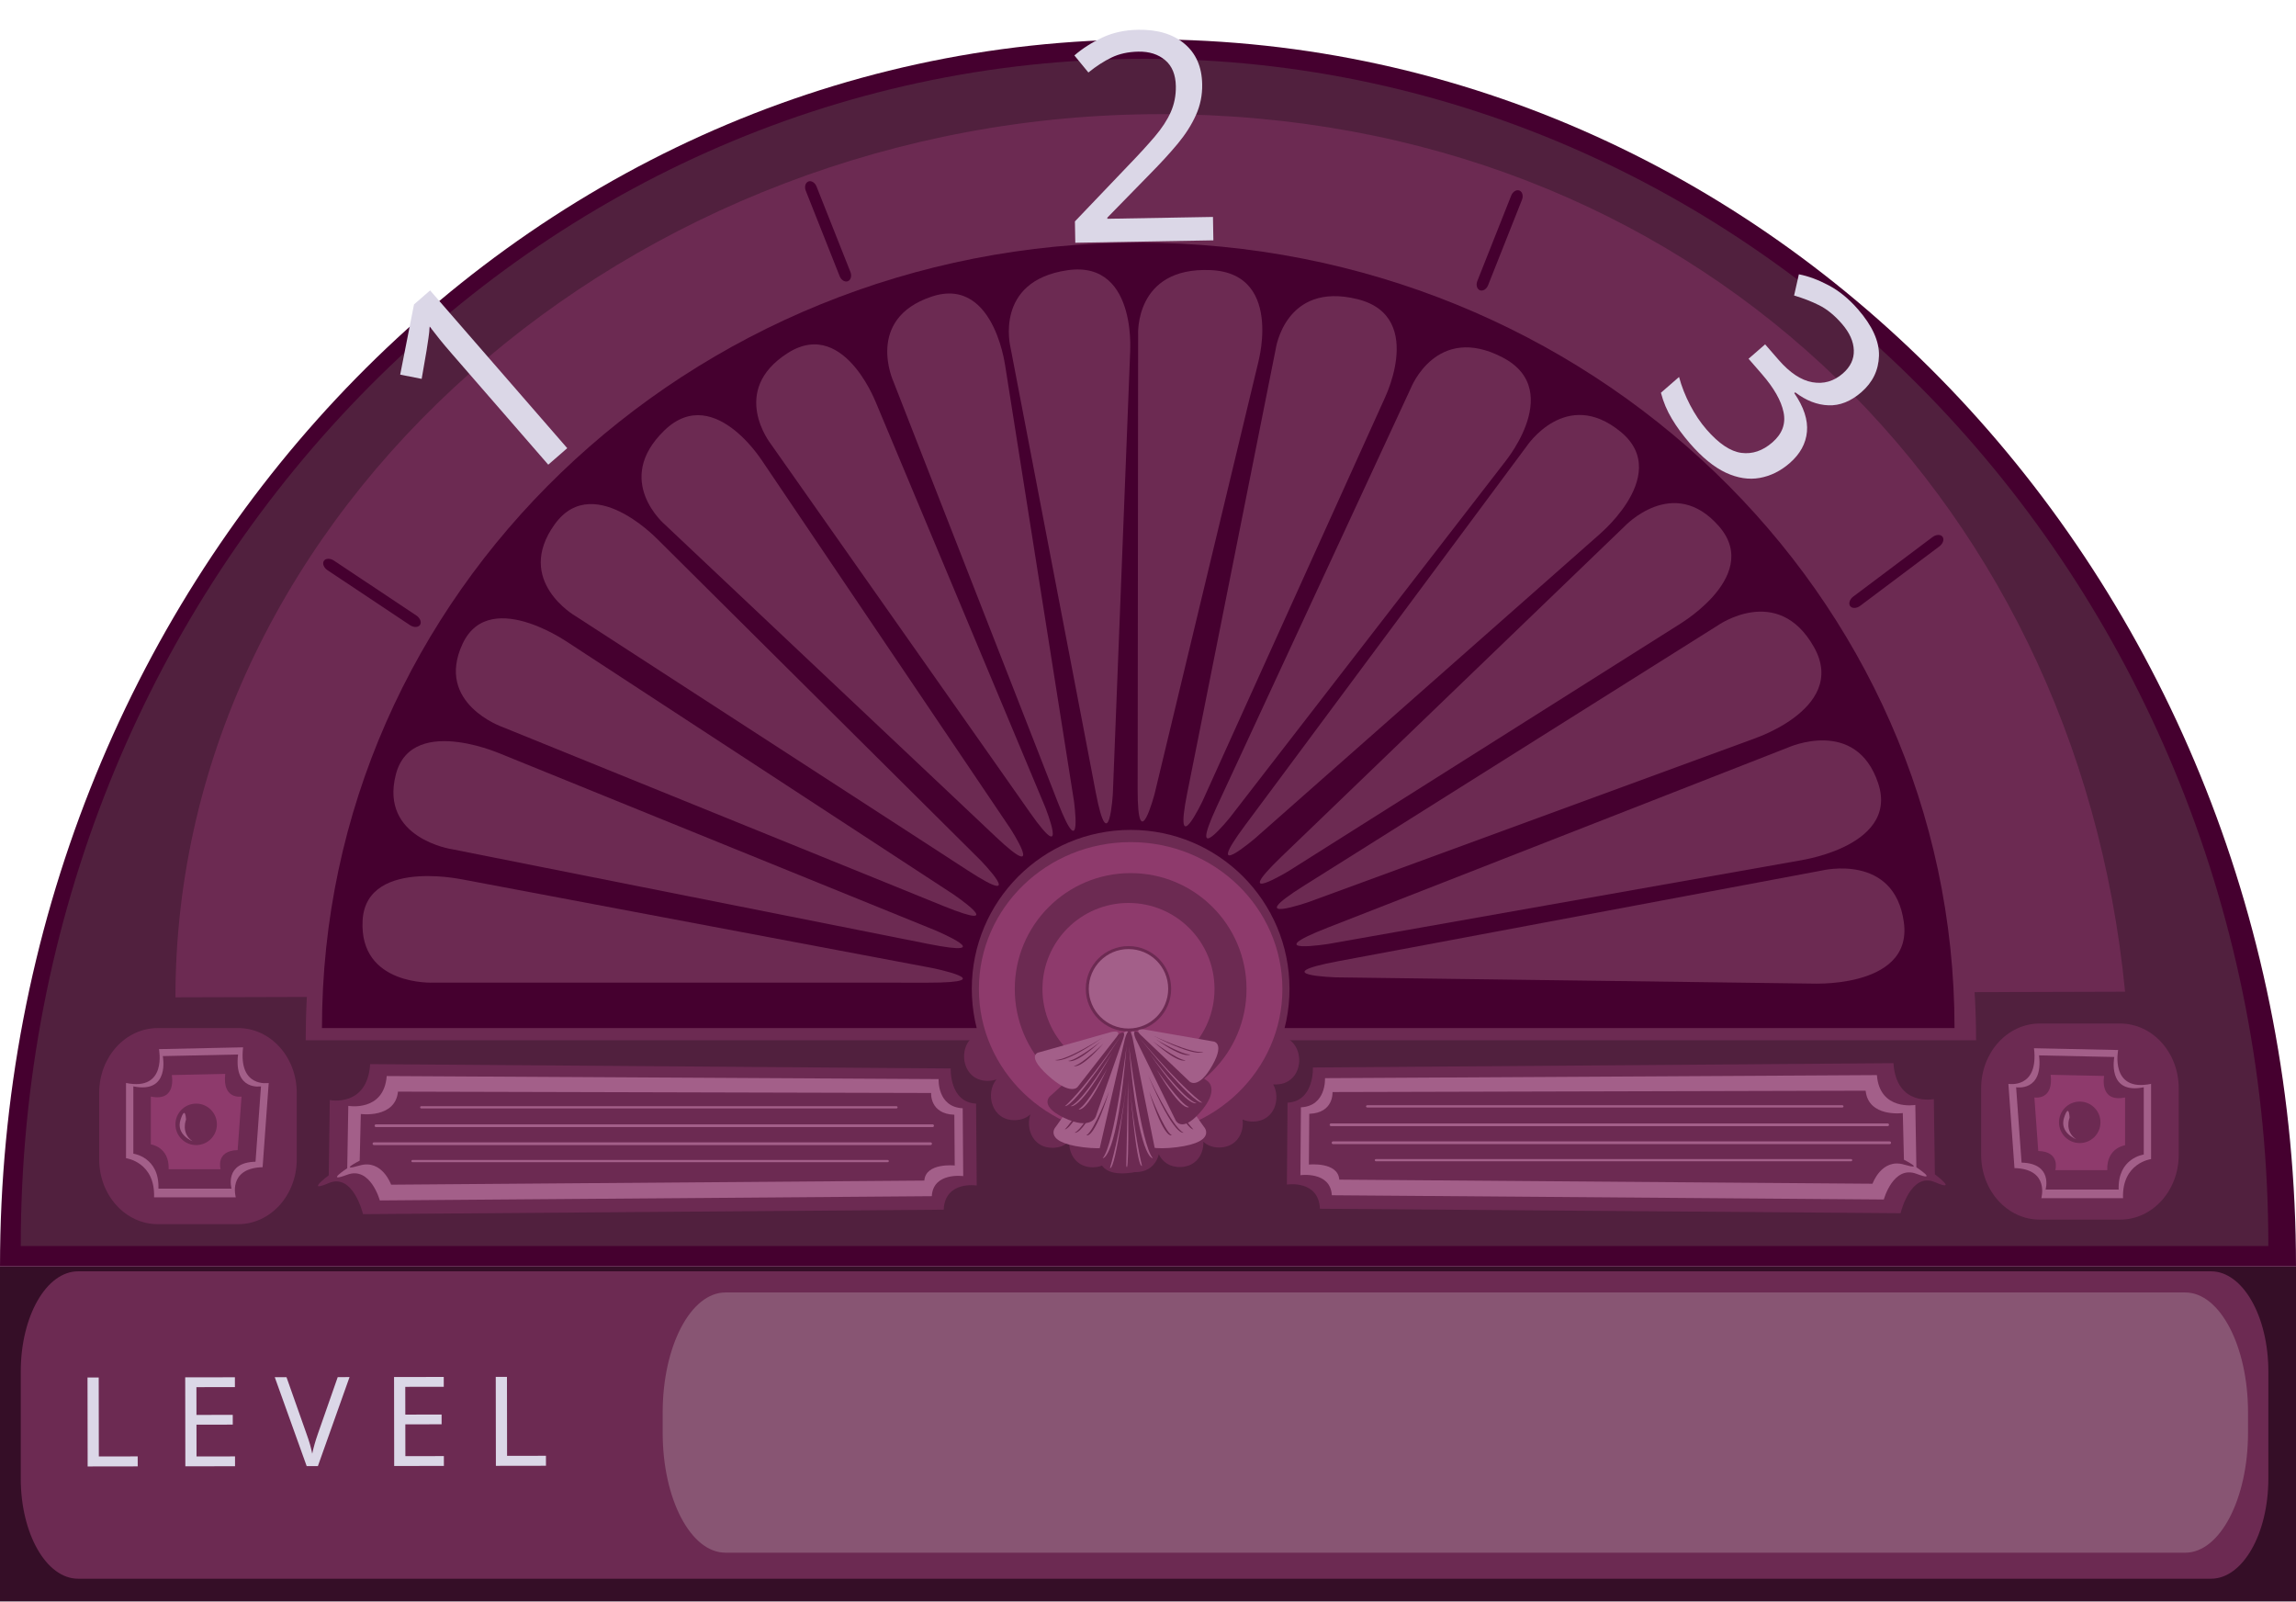
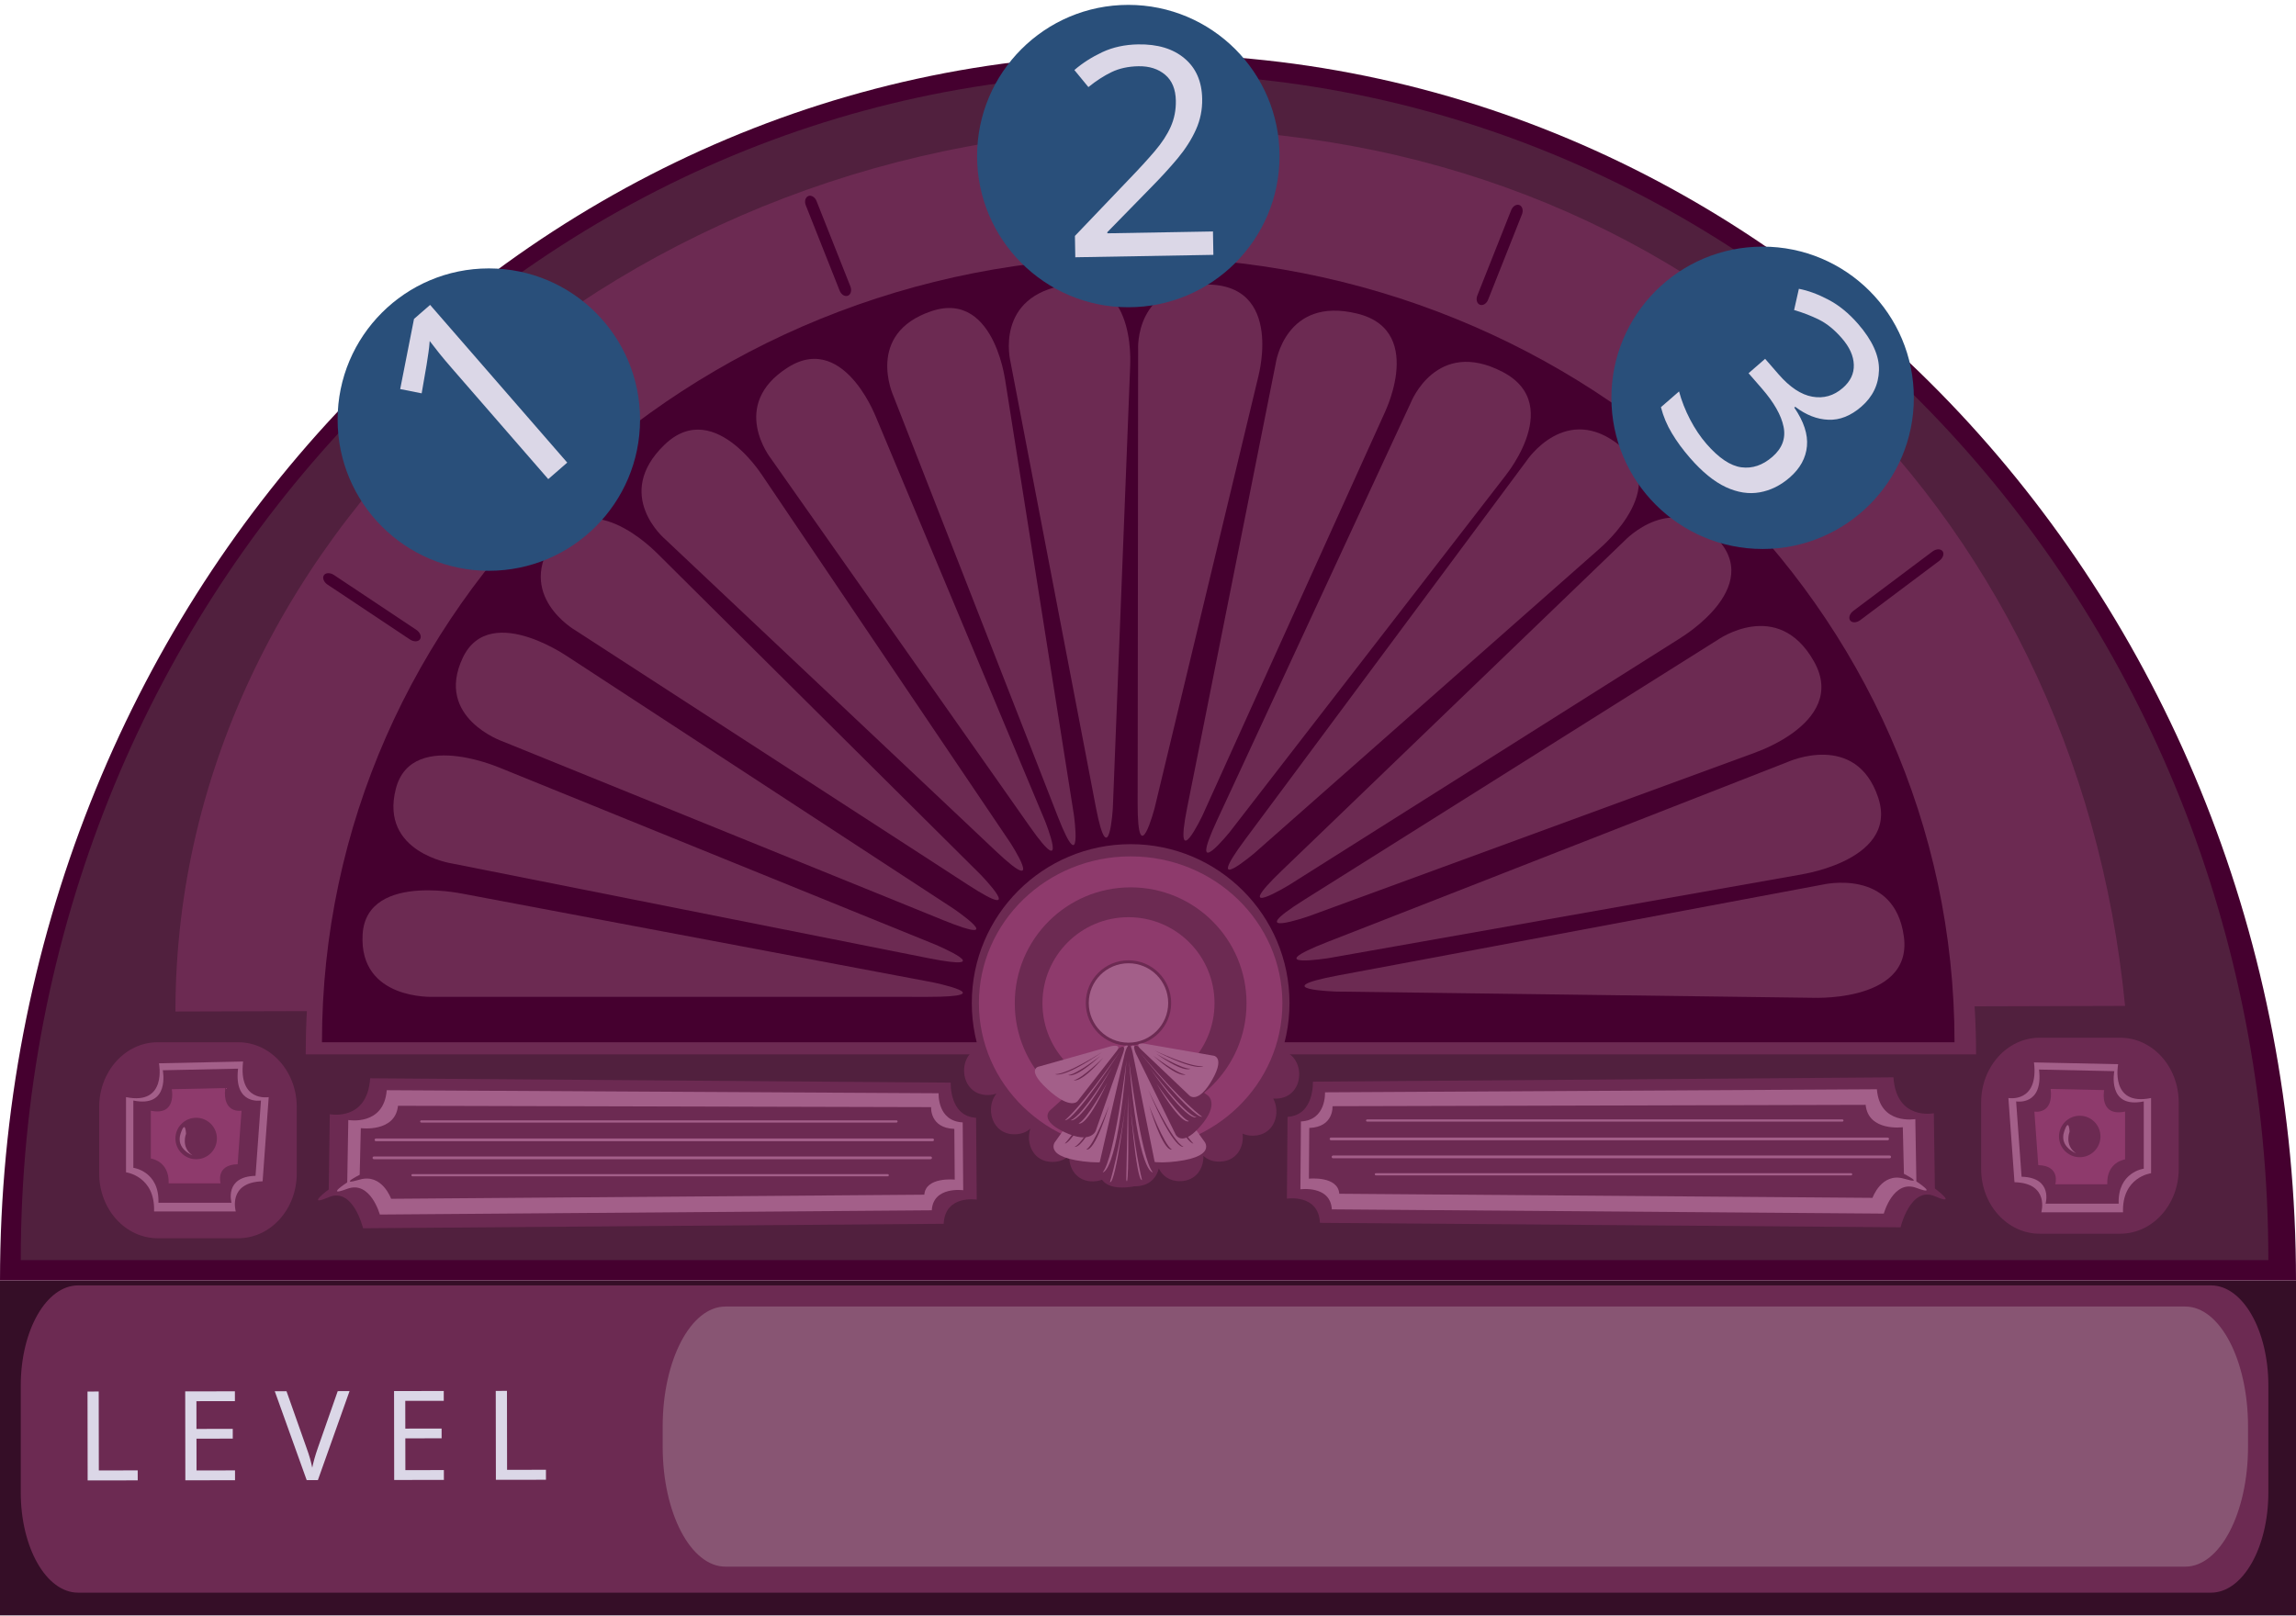
- <svg xmlns="http://www.w3.org/2000/svg" version="1.1" id="Layer_1" x="0px" y="0px" width="470.667px" height="328.23px" viewBox="69.72 7.79 470.667 328.23" enable-background="new 69.72 7.79 470.667 328.23" xml:space="preserve">
+ <svg xmlns="http://www.w3.org/2000/svg" version="1.1" id="Layer_1" x="0px" y="0px" width="470.667px" height="331.228px" viewBox="69.72 4.792 470.667 331.228" enable-background="new 69.72 4.792 470.667 331.228" xml:space="preserve">
  <rect x="69.72" y="267.355" fill="#350E27" width="470.666" height="68.665" />
  <g id="Layer_9">
    <path fill="#45002F" d="M69.721,267.355c0-138.901,105.362-251.502,235.333-251.502s235.333,112.601,235.333,251.502" />
    <path fill="#51203E" d="M73.975,263.171c0-134.388,103.142-243.331,230.373-243.331S534.72,128.783,534.72,263.171" />
  </g>
  <g id="Layer_10">
    <path fill="#6C2A52" d="M105.684,212.195c0-99.968,93.836-181.008,201.935-181.008s187.73,77.024,197.73,179.857" />
  </g>
  <g id="Layer_4">
    <path fill="#6C2A52" d="M132.386,220.99c0-91.495,76.653-165.666,171.209-165.666s171.209,74.171,171.209,165.666" />
    <path fill="#45002F" d="M135.721,218.498c0-88.905,74.918-160.978,167.333-160.978s167.333,72.072,167.333,160.978" />
  </g>
  <g id="Layer_2">
    <path fill="#6C2A52" d="M247.265,209.187h-88.679c0,0-15.272,0.75-14.533-12.75s23.155-7.75,19.953-8.5l96.807,18.25   c0,0,14.78,3.008-0.985,3.008L247.265,209.187z" />
    <path fill="#6C2A52" d="M247.833,198.826l-85.455-16.984c0,0-14.863-2.189-11.52-15.289s23.824-3.167,20.884-4.516l89.731,36.441   c0,0,13.656,5.78-1.536,2.761L247.833,198.826z" />
    <path fill="#6C2A52" d="M251.841,188.898l-79.113-32.1c0,0-13.907-4.833-8.172-17.075s23.571,1.2,20.996-0.654l79.503,51.953   c0,0,12.055,8.137-2.01,2.43L251.841,188.898z" />
    <path fill="#6C2A52" d="M258.182,179.746l-70.518-45.707c0,0-12.576-7.207-4.23-18.795c8.345-11.588,22.867,5.063,20.751,2.748   l66.495,66.077c0,0,10.025,10.284-2.512,2.159L258.182,179.746z" />
    <path fill="#6C2A52" d="M265.465,171.377l-59.398-56.028c0,0-10.794-9.051-0.144-19.35c10.65-10.299,21.339,8.449,19.758,5.828   l51.115,75.717c0,0,7.637,11.736-2.922,1.776L265.465,171.377z" />
    <path fill="#6C2A52" d="M274.246,164.911l-46.509-66.125c0,0-8.663-10.929,3.478-18.645c12.141-7.716,18.891,12.52,17.865,9.673   l34.884,83.362c0,0,5.133,12.863-3.135,1.107L274.246,164.911z" />
    <path fill="#6C2A52" d="M282.374,161.478L252.84,85.923c0,0-5.83-12.722,7.799-17.323c13.629-4.602,15.394,16.725,15.071,13.706   l14.149,89.553c0,0,1.941,13.758-3.31,0.326L282.374,161.478z" />
    <path fill="#6C2A52" d="M292.176,158.85l-15.311-79.867c0,0-3.47-13.595,11.662-15.806s12.612,19.203,12.892,16.159l-3.57,91.076   c0,0-0.791,13.952-3.513-0.247L292.176,158.85z" />
    <path fill="#6C2A52" d="M302.949,157.94l0.082-81.456c0,0-0.86-14.029,14.873-13.335s9.011,21.278,9.888,18.338l-21.36,88.902   c0,0-3.519,13.573-3.504-0.909L302.949,157.94z" />
    <path fill="#6C2A52" d="M315.336,159.124l15.892-79.769c0,0,1.906-13.904,16.729-10.259c14.823,3.644,4.436,22.539,5.841,19.824   l-37.566,83.054c0,0-5.98,12.631-3.155-1.55L315.336,159.124z" />
    <path fill="#6C2A52" d="M324.127,162.402l34.828-75.111c0,0,5.23-13.292,18.774-6.251s-1.152,23.295,0.874,20.939l-56.723,73.324   c0,0-8.887,11.089-2.695-2.264L324.127,162.402z" />
    <path fill="#6C2A52" d="M332.125,167.3l50.539-68.034c0,0,8.057-12.198,19.281-2.98s-6.511,22.73-4.04,20.754l-70.914,62.577   c0,0-11.017,9.412-2.033-2.683L332.125,167.3z" />
    <path fill="#6C2A52" d="M341.193,174.927l61.521-59.228c0,0,10.048-10.769,19.394-0.035c9.347,10.735-10.404,21.344-7.634,19.774   l-80.489,50.813c0,0-12.45,7.59-1.513-2.94L341.193,174.927z" />
    <path fill="#6C2A52" d="M347.612,182.67l74.21-46.674c0,0,12.334-8.748,19.749,4.413s-14.765,19.52-11.639,18.544l-91.872,33.686   c0,0-14.158,4.934-0.965-3.364L347.612,182.67z" />
    <path fill="#6C2A52" d="M353.652,193.318l82.606-32.32c0,0,13.936-6.309,18.478,7.328s-18.567,16.113-15.293,15.689l-97.249,17.212   c0,0-14.933,2.409-0.247-3.337L353.652,193.318z" />
    <path fill="#6C2A52" d="M356.409,202.483l86.861-16.291c0,0,14.812-3.589,16.735,10.654c1.922,14.244-21.161,12.353-17.878,12.548   l-98.4-1.288c0,0-15.066-0.428,0.376-3.324L356.409,202.483z" />
  </g>
  <g id="Layer_11">
    <circle fill="#6C2A52" cx="301.496" cy="210.445" r="32.564" />
    <path fill="#6C2A52" d="M331.109,220.059c-4.36,0.093-5.669,4.692-4.07,7.62c-0.194-0.016-0.395-0.023-0.602-0.018   c-3.5,0.075-5.033,3.056-4.675,5.743c-0.631-0.286-1.367-0.446-2.213-0.428c-3.262,0.07-4.816,2.663-4.723,5.191   c-0.812-0.746-1.932-1.214-3.36-1.183c-2.589,0.055-4.102,1.702-4.57,3.642c-0.729-1.525-2.205-2.664-4.41-2.617   c-2.044,0.044-3.416,1.079-4.134,2.467c-0.55-1.919-2.132-3.5-4.722-3.445c-1.436,0.031-2.54,0.553-3.32,1.341   c0.142-2.64-1.523-5.405-4.934-5.332c-1.338,0.029-2.385,0.486-3.153,1.185c1.026-2.964-0.553-6.941-4.637-6.853   c-0.631,0.013-1.196,0.124-1.7,0.308c2.358-2.863,1.029-8.462-3.806-8.359c-6.447,0.138-6.233,10.136,0.214,9.998   c0.631-0.013,1.196-0.124,1.7-0.308c-2.358,2.863-1.03,8.462,3.806,8.359c1.338-0.029,2.385-0.486,3.153-1.185   c-1.026,2.964,0.553,6.941,4.637,6.853c1.436-0.031,2.54-0.553,3.32-1.341c-0.142,2.64,1.523,5.405,4.934,5.332   c2.044-0.044,3.416-1.079,4.134-2.467c0.55,1.919,2.132,3.5,4.722,3.445c2.589-0.055,4.102-1.702,4.57-3.642   c0.729,1.525,2.205,2.664,4.41,2.617c3.262-0.07,4.816-2.663,4.723-5.19c0.812,0.746,1.932,1.214,3.36,1.183   c3.5-0.075,5.033-3.056,4.675-5.743c0.631,0.286,1.367,0.446,2.213,0.428c4.36-0.093,5.669-4.692,4.07-7.62   c0.194,0.016,0.395,0.023,0.602,0.018C337.771,229.919,337.556,219.921,331.109,220.059z" />
  </g>
  <g id="Layer_3">
    <ellipse fill="#8E3A6C" cx="301.496" cy="210.492" rx="31.106" ry="30.107" />
    <circle fill="#6C2A52" cx="301.496" cy="210.492" r="23.754" />
    <circle fill="#8E3A6C" cx="301.053" cy="210.492" r="17.636" />
    <circle fill="#6C2A52" cx="301.053" cy="210.445" r="8.75" />
    <circle fill="#A35F89" cx="301.053" cy="210.445" r="8.141" />
  </g>
  <g id="Layer_5">
    <path fill="#A35F89" d="M301.163,223.066l-0.599,17.32c0,0-0.012,3.634-8.809,2.537c-9.063-1.13-5.139-4.706-5.673-4.098   l13.123-18.477c0,0,2.155-2.816,2.048,0.264L301.163,223.066z" />
    <path fill="#6C2A52" d="M299.255,222.679l-4.899,13.931c0,0-0.952,2.947-6.557,0.259c-5.774-2.768-2.218-4.868-2.734-4.484   l13.585-12.311c0,0,2.174-1.844,1.303,0.632L299.255,222.679z" />
    <path fill="#A35F89" d="M297.616,221.598l-6.993,8.968c0,0-1.4,1.931-6.17-2.448c-4.914-4.511-1.228-4.723-1.776-4.63l14.826-4.182   c0,0,2.351-0.57,1.107,1.024L297.616,221.598z" />
    <path fill="#A35F89" d="M301.502,223.066l0.599,17.32c0,0,0.012,3.634,8.809,2.537c9.063-1.13,5.139-4.706,5.673-4.098   l-13.123-18.477c0,0-2.155-2.816-2.048,0.264L301.502,223.066z" />
    <path fill="#6C2A52" d="M302.492,223.543l4.047,20.079c0,0,0.935,4.191-6.012,4.636c-7.157,0.458-5.251-5.397-5.497-4.593   l5.273-22.873c0,0,0.9-3.664,1.62-0.094L302.492,223.543z" />
    <path fill="#6C2A52" d="M305.221,220.867l12.064,8.516c0,0,2.575,1.72-1.571,6.422c-4.271,4.844-5.307,0.831-5.08,1.435   l-8.091-16.492c0,0-1.174-2.605,0.971-1.091L305.221,220.867z" />
    <path fill="#A35F89" d="M304.84,221.132l8.717,8.306c0,0,1.785,1.801,4.66-3.253c2.962-5.206-0.312-4.973,0.193-4.945   l-14.141-2.463c0,0-2.215-0.296-0.665,1.181L304.84,221.132z" />
    <path fill="#A35F89" d="M299.489,220.103c0,0-9.362,14.385-11.464,14.405C288.025,234.508,291.427,231.791,299.489,220.103z" />
    <path fill="#A35F89" d="M289.219,234.475c0,0,1.75,1.213,8.5-10.935C297.719,223.539,291.728,233.627,289.219,234.475" />
    <path fill="#A35F89" d="M303.362,220.564c0,0,10.718,13.405,12.812,13.22C316.174,233.784,312.525,231.411,303.362,220.564z" />
    <path fill="#A35F89" d="M314.982,233.867c0,0-1.624,1.377-9.524-10.056C305.458,223.811,312.405,233.267,314.982,233.867" />
    <path fill="#A35F89" d="M306.806,226.965c0,0,4.956,7.285,6.635,7.694C313.441,234.659,312.23,236.067,306.806,226.965z" />
    <path fill="#A35F89" d="M300.654,222.251c0,0-2.474,20.167-4.891,22.917C295.763,245.168,298.711,245.668,300.654,222.251z" />
    <path fill="#A35F89" d="M301.15,222.251c0,0,2.474,20.167,4.891,22.917C306.042,245.168,303.092,245.668,301.15,222.251z" />
    <path fill="#A35F89" d="M300.686,229.824c0,0-2.205,17.683-3.429,17.373C297.258,247.196,299.406,240.056,300.686,229.824z" />
    <path fill="#A35F89" d="M303.825,246.759c0,0-1.795-7.237-2.57-17.52C301.256,229.239,302.588,247.009,303.825,246.759" />
    <path fill="#A35F89" d="M300.957,229.236l-0.358,17.414C300.599,246.65,301.213,251.05,300.957,229.236z" />
    <path fill="#6C2A52" d="M286.023,225.045c0,0,1.562,1.066,9.662-4.542C295.685,220.503,288.582,225.079,286.023,225.045" />
    <path fill="#6C2A52" d="M295.28,221.309c0,0-4.896,3.838-6.56,3.911C288.719,225.22,289.923,226.182,295.28,221.309z" />
    <path fill="#6C2A52" d="M295.92,221.643c0,0-4.428,4.369-6.073,4.632C289.848,226.275,291.154,227.093,295.92,221.643z" />
    <path fill="#6C2A52" d="M316.387,223.395c0,0-1.415,1.254-10.156-3.292C306.23,220.103,313.853,223.75,316.387,223.395" />
    <path fill="#6C2A52" d="M306.734,220.852c0,0,5.339,3.192,6.999,3.056C313.733,223.908,312.659,225.013,306.734,220.852z" />
    <path fill="#6C2A52" d="M306.14,221.264c0,0,4.942,3.778,6.607,3.832C312.747,225.096,311.555,226.072,306.14,221.264z" />
    <path fill="#6C2A52" d="M297.832,223.723c0,0-7.752,15.313-9.839,15.56C287.992,239.283,291.081,236.214,297.832,223.723z" />
    <path fill="#6C2A52" d="M290.025,239.931c0,0,1.871,1.016,7.268-11.79C297.293,228.141,292.427,238.817,290.025,239.931" />
    <path fill="#6C2A52" d="M297.094,231.433c0,0-3.123,8.239-4.66,9.028C292.433,240.461,293.939,241.548,297.094,231.433z" />
    <path fill="#6C2A52" d="M304.525,223.723c0,0,7.752,15.313,9.839,15.56C314.363,239.283,311.275,236.214,304.525,223.723z" />
    <path fill="#6C2A52" d="M312.331,239.931c0,0-1.871,1.016-7.268-11.79C305.062,228.141,309.928,238.817,312.331,239.931" />
    <path fill="#6C2A52" d="M305.263,231.433c0,0,3.123,8.239,4.66,9.028C309.922,240.461,308.418,241.548,305.263,231.433z" />
    <path fill="#A35F89" d="M296.685,226.809c0,0-4.223,7.733-5.854,8.304C290.831,235.113,292.173,236.396,296.685,226.809z" />
  </g>
  <g id="Layer_6">
    <path fill="#6C2A52" d="M263.169,255.72l-119.023,0.916c0,0-2.039-8.502-7.023-6.371c-4.984,2.13-0.012-1.593-0.012-1.593   l0.215-15.421c0,0,7.679,1.564,8.277-7.367l119.01,0.89c0,0-0.325,6.904,5.2,7.212l0.129,16.78   C269.943,250.764,263.457,249.717,263.169,255.72z" />
    <path fill="#A35F89" d="M260.732,252.955l-113.15,0.87c0,0-1.93-7.046-6.67-5.275s-0.01-1.321-0.01-1.321l0.219-12.784   c0,0,7.299,1.289,7.875-6.115l113.136,0.626c0,0-0.316,5.723,4.936,5.974l0.107,13.91   C267.176,248.841,261.01,247.979,260.732,252.955z" />
    <path fill="#6C2A52" d="M259.202,249.754l-109.305,0.841c0,0-1.853-5.266-6.435-3.934s-0.008-0.988-0.008-0.988l0.233-9.561   c0,0,7.048,0.952,7.618-4.587l109.29,0.278c0,0-0.315,4.281,4.759,4.459l0.08,10.403   C265.433,246.666,259.48,246.032,259.202,249.754z" />
    <path fill="#A35F89" d="M260.763,242.198c0-0.156-0.126-0.282-0.282-0.282H146.378c-0.156,0-0.282,0.126-0.282,0.282l0,0   c0,0.156,0.126,0.282,0.282,0.282H260.48C260.635,242.48,260.763,242.354,260.763,242.198L260.763,242.198z" />
    <path fill="#A35F89" d="M261.18,238.512c0-0.156-0.126-0.282-0.282-0.282H146.794c-0.156,0-0.282,0.126-0.282,0.282l0,0   c0,0.156,0.126,0.282,0.282,0.282h114.102C261.052,238.795,261.18,238.668,261.18,238.512L261.18,238.512z" />
    <path fill="#A35F89" d="M253.72,234.738c0-0.126-0.108-0.227-0.241-0.227h-97.392c-0.133,0-0.241,0.102-0.241,0.227l0,0   c0,0.126,0.108,0.227,0.241,0.227h97.392C253.612,234.965,253.72,234.863,253.72,234.738L253.72,234.738z" />
    <path fill="#A35F89" d="M251.926,245.762c0-0.126-0.108-0.227-0.241-0.227h-97.392c-0.133,0-0.241,0.102-0.241,0.227l0,0   c0,0.126,0.108,0.227,0.241,0.227h97.392C251.819,245.989,251.926,245.887,251.926,245.762L251.926,245.762z" />
    <path fill="#6C2A52" d="M340.301,255.527l119.023,0.916c0,0,2.039-8.502,7.023-6.371c4.984,2.13,0.012-1.593,0.012-1.593   l-0.215-15.421c0,0-7.679,1.564-8.277-7.367l-119.01,0.89c0,0,0.325,6.904-5.2,7.212l-0.129,16.78   C333.529,250.572,340.013,249.525,340.301,255.527z" />
    <path fill="#A35F89" d="M342.738,252.763l113.15,0.87c0,0,1.931-7.046,6.67-5.275s0.01-1.321,0.01-1.321l-0.219-12.784   c0,0-7.299,1.289-7.875-6.115l-113.136,0.626c0,0,0.316,5.723-4.936,5.974l-0.107,13.91   C336.295,248.649,342.461,247.787,342.738,252.763z" />
    <path fill="#6C2A52" d="M344.268,249.562l109.305,0.841c0,0,1.853-5.266,6.435-3.934s0.008-0.988,0.008-0.988l-0.233-9.561   c0,0-7.048,0.952-7.618-4.587l-109.29,0.278c0,0,0.315,4.281-4.759,4.459l-0.08,10.403   C338.038,246.474,343.991,245.84,344.268,249.562z" />
    <path fill="#A35F89" d="M342.708,242.005c0-0.156,0.126-0.282,0.282-0.282h114.102c0.156,0,0.282,0.126,0.282,0.282l0,0   c0,0.156-0.126,0.282-0.282,0.282H342.991C342.834,242.288,342.708,242.161,342.708,242.005L342.708,242.005z" />
    <path fill="#A35F89" d="M342.292,238.32c0-0.156,0.126-0.282,0.282-0.282h114.102c0.156,0,0.282,0.126,0.282,0.282l0,0   c0,0.156-0.126,0.282-0.282,0.282H342.574C342.418,238.602,342.292,238.476,342.292,238.32L342.292,238.32z" />
    <path fill="#A35F89" d="M349.75,234.545c0-0.126,0.108-0.227,0.241-0.227h97.392c0.133,0,0.241,0.102,0.241,0.227l0,0   c0,0.126-0.108,0.227-0.241,0.227h-97.392C349.858,234.773,349.75,234.671,349.75,234.545L349.75,234.545z" />
    <path fill="#A35F89" d="M351.544,245.57c0-0.126,0.108-0.227,0.241-0.227h97.392c0.133,0,0.241,0.102,0.241,0.227l0,0   c0,0.126-0.108,0.227-0.241,0.227h-97.392C351.652,245.797,351.544,245.695,351.544,245.57L351.544,245.57z" />
    <path fill="#6C2A52" d="M130.553,245.416c0,7.329-5.373,13.271-12,13.271h-16.5c-6.627,0-12-5.942-12-13.271v-13.647   c0-7.329,5.373-13.271,12-13.271h16.5c6.627,0,12,5.942,12,13.271V245.416z" />
    <path fill="#6C2A52" d="M516.344,244.486c0,7.329-5.373,13.271-12,13.271h-16.5c-6.627,0-12-5.942-12-13.271v-13.647   c0-7.329,5.373-13.271,12-13.271h16.5c6.627,0,12,5.942,12,13.271V244.486z" />
  </g>
  <g id="Layer_8">
    <path fill="#A35F89" d="M119.554,222.446l-17.25,0.368c0,0,1.75,8.689-6.75,6.935v15.419c0,0,6,0.768,5.75,8.018h16.75   c0,0-1.75-5.986,5.5-6.174l1.25-17.263C124.804,229.75,118.554,230.851,119.554,222.446z" />
    <path fill="#6C2A52" d="M118.523,223.913l-15.431,0.329c0,0,1.565,7.772-6.038,6.204v13.793c0,0,5.367,0.687,5.144,7.173h14.983   c0,0-1.565-5.355,4.92-5.523l1.118-15.443C123.218,230.446,117.627,231.431,118.523,223.913z" />
    <path fill="#A35F89" d="M486.678,222.63l17.25,0.368c0,0-1.75,8.689,6.75,6.935v15.419c0,0-6,0.768-5.75,8.018h-16.75   c0,0,1.75-5.986-5.5-6.174l-1.25-17.263C481.428,229.933,487.678,231.035,486.678,222.63z" />
    <path fill="#6C2A52" d="M487.71,224.096l15.431,0.329c0,0-1.565,7.772,6.038,6.204v13.793c0,0-5.367,0.687-5.144,7.173h-14.983   c0,0,1.565-5.355-4.92-5.523l-1.118-15.443C483.013,230.63,488.604,231.615,487.71,224.096z" />
    <path fill="#8E3A6C" d="M115.895,227.892l-10.965,0.234c0,0,1.112,5.523-4.291,4.409v9.801c0,0,3.814,0.488,3.655,5.097h10.647   c0,0-1.112-3.805,3.496-3.924l0.795-10.974C119.232,232.534,115.259,233.234,115.895,227.892z" />
    <path fill="#8E3A6C" d="M490.094,228.075l10.965,0.234c0,0-1.112,5.523,4.291,4.409v9.801c0,0-3.814,0.488-3.655,5.097h-10.647   c0,0,1.112-3.805-3.496-3.924l-0.795-10.974C486.756,232.718,490.729,233.418,490.094,228.075z" />
    <circle fill="#6C2A52" cx="496.053" cy="237.817" r="4.25" />
    <path fill="#A35F89" d="M495.28,241.261c0,0-3.441-1.318-2.429-4.409c1.012-3.091,1.121,0,1.121,0S492.862,239.594,495.28,241.261z   " />
    <circle fill="#6C2A52" cx="109.934" cy="238.231" r="4.25" />
    <path fill="#A35F89" d="M109.161,241.675c0,0-3.441-1.318-2.429-4.409s1.121,0,1.121,0S106.745,240.008,109.161,241.675z" />
    <path fill="#6C2A52" d="M534.719,310.829c0,11.336-5.26,20.525-11.747,20.525H85.723c-6.487,0-11.747-9.191-11.747-20.525v-21.948   c0-11.336,5.26-20.525,11.747-20.525h437.252c6.487,0,11.747,9.191,11.747,20.525L534.719,310.829L534.719,310.829z" />
  </g>
  <path fill="#885573" d="M530.552,301.437c0,13.577-5.76,24.583-12.864,24.583h-299.26c-7.105,0-12.864-11.006-12.864-24.583v-4.167  c0-13.577,5.76-24.583,12.864-24.583h299.261c7.105,0,12.864,11.006,12.864,24.583L530.552,301.437L530.552,301.437z" />
+   <g id="Layer_2_1_">
+     <circle fill="#294F7A" cx="301.019" cy="36.792" r="31" />
+     <circle fill="#294F7A" cx="431.047" cy="86.359" r="31" />
+     <circle fill="#294F7A" cx="169.928" cy="90.828" r="31" />
+   </g>
  <g id="Layer_12">
    <g>
      <g>
-         <rect x="278.574" y="18.136" transform="matrix(-0.9998 0.0175 -0.0175 -0.9998 601.879 77.9595)" fill="none" width="44.049" height="46.954" />
-         <text transform="matrix(0.9998 -0.0175 0.0175 0.9998 287.2747 57.5929)" fill="#DBD7E7" font-family="'Modern-Regular'" font-size="59.981">2</text>
+         <rect x="278.589" y="18.139" transform="matrix(0.9998 -0.0175 0.0175 0.9998 -0.6823 5.2673)" fill="none" width="44.047" height="46.952" />
+         <text transform="matrix(0.9998 -0.0175 0.0175 0.9998 287.2746 57.593)" fill="#DBD7E7" font-family="'Modern-Regular'" font-size="59.978">2</text>
      </g>
      <g>
-         <rect x="85.192" y="287.213" transform="matrix(-1 0.0015 -0.0015 -1 194.5549 599.5647)" fill="none" width="23.721" height="25.284" />
+         <rect x="85.192" y="287.213" transform="matrix(1 -0.0015 0.0015 1 -0.4497 0.1459)" fill="none" width="23.721" height="25.284" />
        <text transform="matrix(1 -0.0015 0.0015 1 85.202 308.3505)" fill="#DBD7E7" font-family="'Modern-Regular'" font-size="25.546">L E V E L</text>
      </g>
    </g>
    <g>
      <g>
-         <rect x="405.882" y="63.877" transform="matrix(-0.6561 -0.7547 0.7547 -0.6561 642.7374 467.6324)" fill="none" width="44.076" height="46.981" />
-         <text transform="matrix(0.6561 0.7547 -0.7547 0.6561 407.1188 87.3796)" fill="#DBD7E7" font-family="'Modern-Regular'" font-size="60">3</text>
+         <rect x="405.877" y="63.868" transform="matrix(0.6561 0.7547 -0.7547 0.6561 213.0944 -292.8974)" fill="none" width="44.077" height="46.982" />
+         <text transform="matrix(0.6561 0.7547 -0.7547 0.6561 407.1188 87.3795)" fill="#DBD7E7" font-family="'Modern-Regular'" font-size="60">3</text>
      </g>
    </g>
    <g>
      <g>
-         <rect x="147.882" y="69.337" transform="matrix(-0.7547 0.6561 -0.6561 -0.7547 359.0594 51.4)" fill="none" width="44.076" height="46.981" />
-         <text transform="matrix(0.7547 -0.6561 0.6561 0.7547 169.9282 113.6188)" fill="#DBD7E7" font-family="'Modern-Regular'" font-size="60">1</text>
+         <rect x="147.878" y="69.337" transform="matrix(0.7547 -0.6561 0.6561 0.7547 -19.2199 134.2521)" fill="none" width="44.077" height="46.982" />
+         <text transform="matrix(0.7547 -0.6561 0.6561 0.7547 169.9283 113.6187)" fill="#DBD7E7" font-family="'Modern-Regular'" font-size="60">1</text>
      </g>
    </g>
    <path fill="#45002F" d="M155.823,135.865c-0.363,0.544-1.287,0.566-2.065,0.048l-16.89-11.249   c-0.777-0.518-1.114-1.379-0.752-1.924l0,0c0.363-0.544,1.287-0.566,2.065-0.048l16.89,11.249   C155.848,134.46,156.186,135.321,155.823,135.865L155.823,135.865z" />
    <path fill="#45002F" d="M448.996,132.016c0.393,0.523,1.317,0.493,2.064-0.068l16.229-12.183c0.747-0.561,1.034-1.44,0.642-1.963   l0,0c-0.393-0.523-1.317-0.493-2.064,0.068l-16.229,12.183C448.892,130.614,448.603,131.493,448.996,132.016L448.996,132.016z" />
    <path fill="#45002F" d="M243.529,65.425c-0.608,0.241-1.36-0.217-1.68-1.023l-6.947-17.516c-0.32-0.806-0.086-1.655,0.522-1.897   l0,0c0.608-0.241,1.36,0.217,1.68,1.023l6.947,17.516C244.371,64.335,244.137,65.184,243.529,65.425L243.529,65.425z" />
    <path fill="#45002F" d="M373.088,67.278c0.608,0.241,1.36-0.217,1.68-1.023l6.947-17.516c0.32-0.806,0.086-1.655-0.522-1.897l0,0   c-0.608-0.241-1.36,0.217-1.68,1.023l-6.947,17.516C372.246,66.188,372.48,67.037,373.088,67.278L373.088,67.278z" />
  </g>
</svg>
